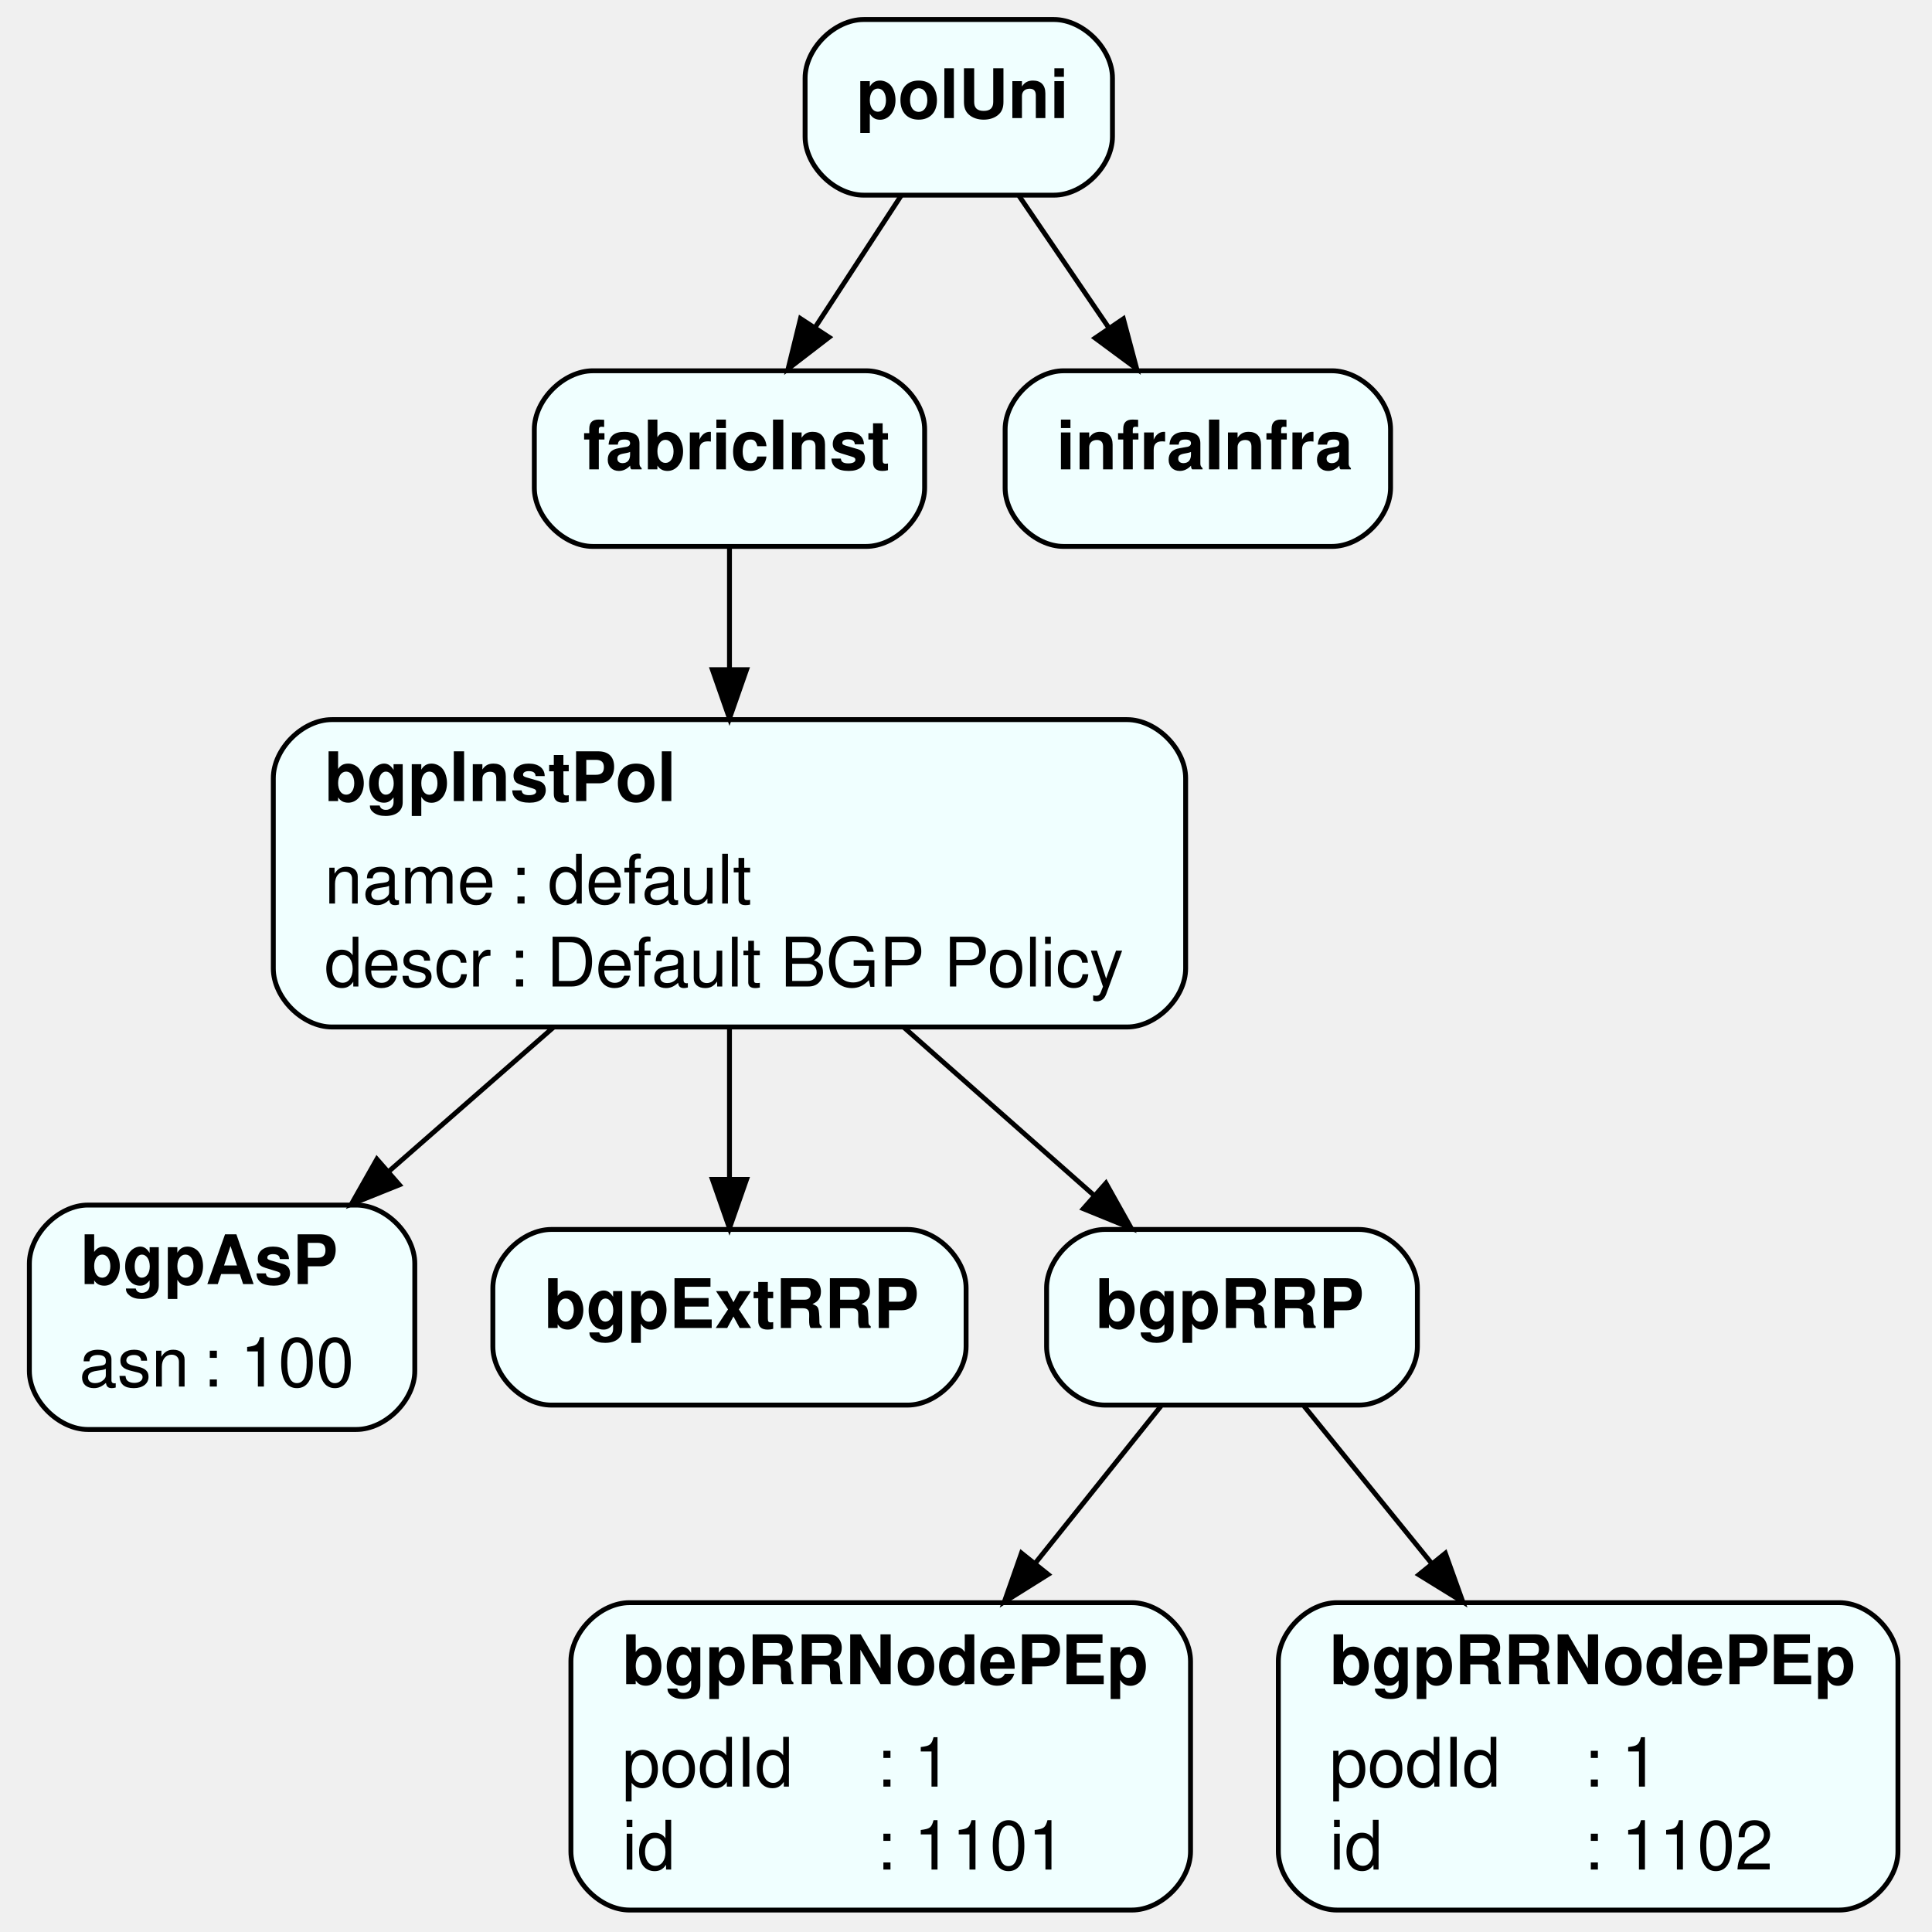
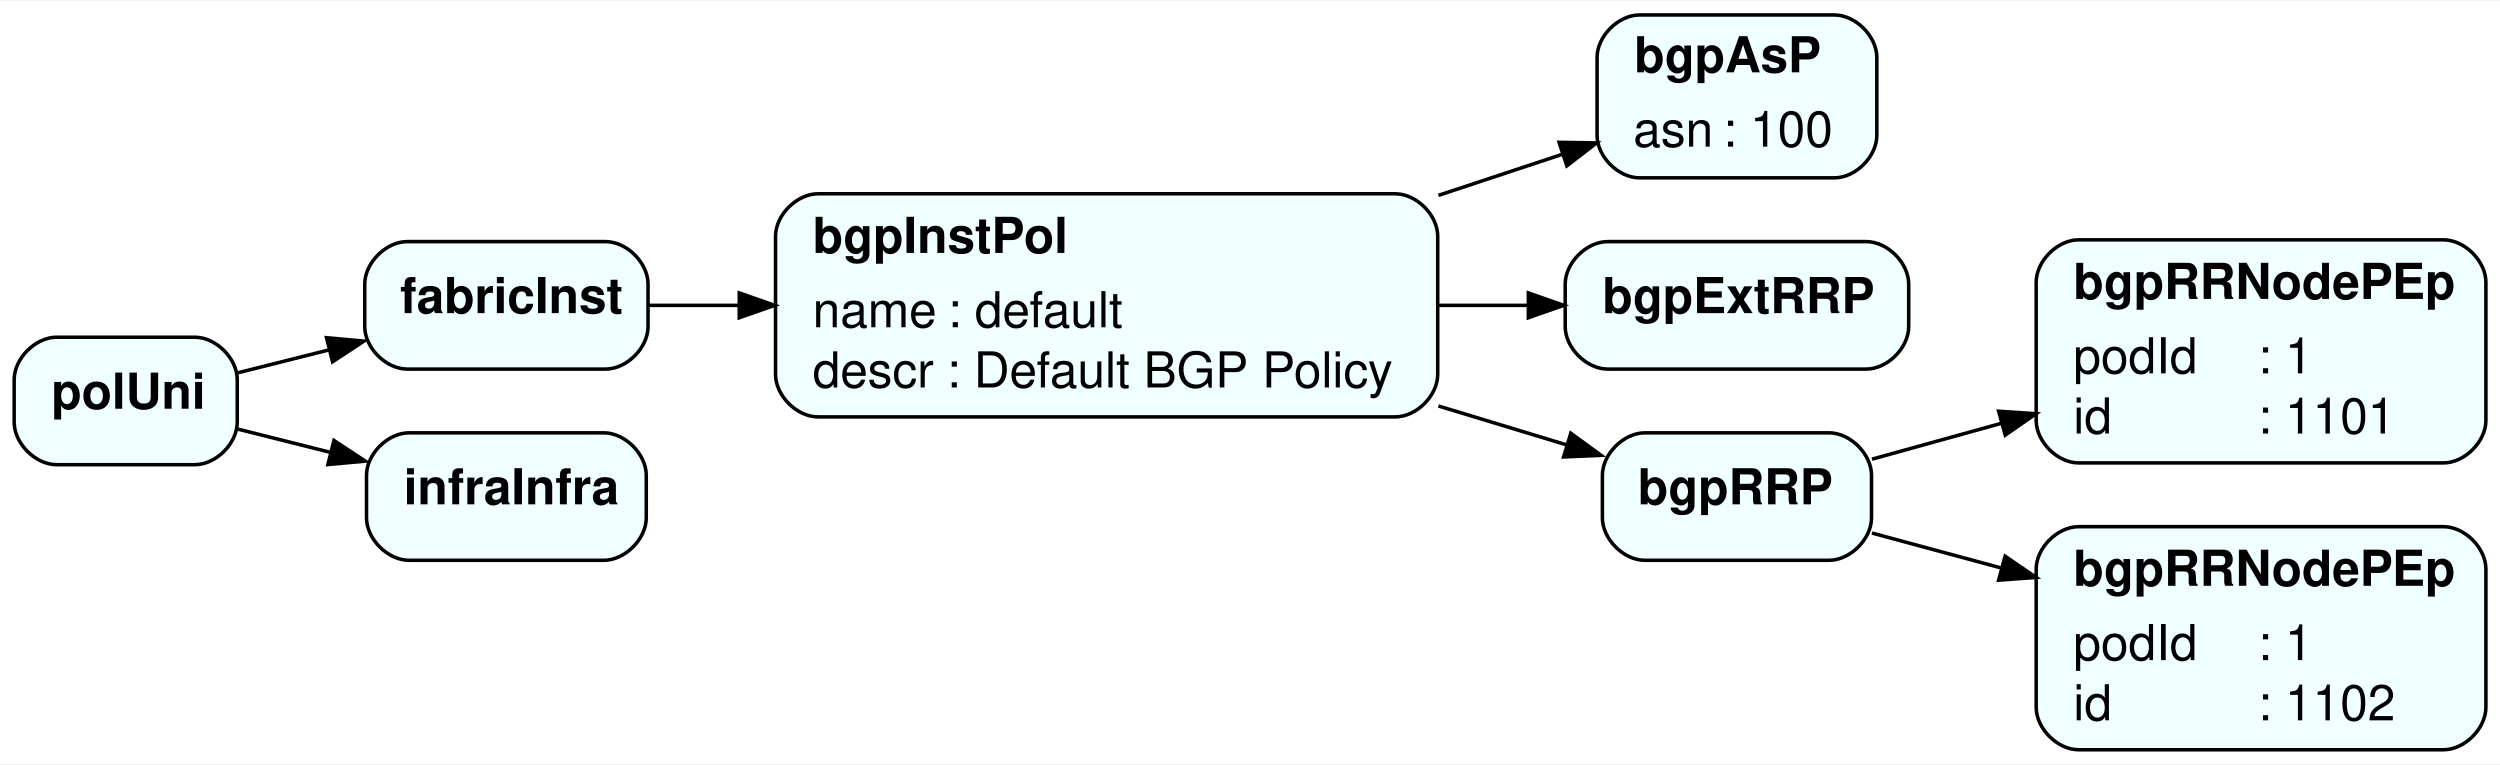
- <svg xmlns="http://www.w3.org/2000/svg" width="396pt" height="396pt" viewBox="0.00 0.00 396.00 396.00">
-   <g id="graph0" class="graph" transform="scale(1 1) rotate(0) translate(4 392)">
+ <svg xmlns="http://www.w3.org/2000/svg" width="595pt" height="182pt" viewBox="0.00 0.00 595.00 181.62">
+   <g id="graph0" class="graph" transform="scale(.8428 .8428) rotate(0) translate(4 211.5)">
+     <polygon fill="#ffffff" stroke="transparent" points="-4,4 -4,-211.5 702,-211.5 702,4 -4,4" />
    <g id="node1" class="node">
-       <path fill="#f0ffff" stroke="#000000" d="M212.02,-388C212.02,-388 173.02,-388 173.02,-388 167.02,-388 161.02,-382 161.02,-376 161.02,-376 161.02,-364 161.02,-364 161.02,-358 167.02,-352 173.02,-352 173.02,-352 212.02,-352 212.02,-352 218.02,-352 224.02,-358 224.02,-364 224.02,-364 224.02,-376 224.02,-376 224.02,-382 218.02,-388 212.02,-388" />
-       <text text-anchor="start" x="171.52" y="-367.8" font-family="Helvetica,sans-Serif" font-weight="bold" font-size="14.00" fill="#000000">polUni</text>
+       <path fill="#f0ffff" stroke="#000000" d="M51,-116.5C51,-116.5 12,-116.5 12,-116.5 6,-116.5 0,-110.5 0,-104.5 0,-104.5 0,-92.5 0,-92.5 0,-86.5 6,-80.5 12,-80.5 12,-80.5 51,-80.5 51,-80.5 57,-80.5 63,-86.5 63,-92.5 63,-92.5 63,-104.5 63,-104.5 63,-110.5 57,-116.5 51,-116.5" />
+       <text text-anchor="start" x="10.5" y="-96.3" font-family="Helvetica,sans-Serif" font-weight="bold" font-size="14.00" fill="#000000">polUni</text>
    </g>
    <g id="node2" class="node">
-       <path fill="#f0ffff" stroke="#000000" d="M173.52,-316C173.52,-316 117.52,-316 117.52,-316 111.52,-316 105.52,-310 105.52,-304 105.52,-304 105.52,-292 105.52,-292 105.52,-286 111.52,-280 117.52,-280 117.52,-280 173.52,-280 173.52,-280 179.52,-280 185.52,-286 185.52,-292 185.52,-292 185.52,-304 185.52,-304 185.52,-310 179.52,-316 173.52,-316" />
-       <text text-anchor="start" x="115.52" y="-295.8" font-family="Helvetica,sans-Serif" font-weight="bold" font-size="14.00" fill="#000000">fabricInst</text>
+       <path fill="#f0ffff" stroke="#000000" d="M167,-143.5C167,-143.5 111,-143.5 111,-143.5 105,-143.5 99,-137.5 99,-131.5 99,-131.5 99,-119.5 99,-119.5 99,-113.5 105,-107.5 111,-107.5 111,-107.5 167,-107.5 167,-107.5 173,-107.5 179,-113.5 179,-119.5 179,-119.5 179,-131.5 179,-131.5 179,-137.5 173,-143.5 167,-143.5" />
+       <text text-anchor="start" x="109" y="-123.3" font-family="Helvetica,sans-Serif" font-weight="bold" font-size="14.00" fill="#000000">fabricInst</text>
    </g>
    <g id="edge1" class="edge">
-       <path fill="none" stroke="#000000" d="M180.66,-351.831C175.357,-343.708 168.997,-333.964 163.153,-325.012" />
-       <polygon fill="#000000" stroke="#000000" points="165.937,-322.874 157.54,-316.413 160.076,-326.7 165.937,-322.874" />
+       <path fill="none" stroke="#000000" d="M63.172,-106.455C71.272,-108.489 80.181,-110.727 88.958,-112.931" />
+       <polygon fill="#000000" stroke="#000000" points="88.209,-116.352 98.761,-115.393 89.915,-109.563 88.209,-116.352" />
    </g>
    <g id="node9" class="node">
-       <path fill="#f0ffff" stroke="#000000" d="M269.02,-316C269.02,-316 214.02,-316 214.02,-316 208.02,-316 202.02,-310 202.02,-304 202.02,-304 202.02,-292 202.02,-292 202.02,-286 208.02,-280 214.02,-280 214.02,-280 269.02,-280 269.02,-280 275.02,-280 281.02,-286 281.02,-292 281.02,-292 281.02,-304 281.02,-304 281.02,-310 275.02,-316 269.02,-316" />
-       <text text-anchor="start" x="212.52" y="-295.8" font-family="Helvetica,sans-Serif" font-weight="bold" font-size="14.00" fill="#000000">infraInfra</text>
+       <path fill="#f0ffff" stroke="#000000" d="M166.5,-89.5C166.5,-89.5 111.5,-89.5 111.5,-89.5 105.5,-89.5 99.5,-83.5 99.5,-77.5 99.5,-77.5 99.5,-65.5 99.5,-65.5 99.5,-59.5 105.5,-53.5 111.5,-53.5 111.5,-53.5 166.5,-53.5 166.5,-53.5 172.5,-53.5 178.5,-59.5 178.5,-65.5 178.5,-65.5 178.5,-77.5 178.5,-77.5 178.5,-83.5 172.5,-89.5 166.5,-89.5" />
+       <text text-anchor="start" x="110" y="-69.3" font-family="Helvetica,sans-Serif" font-weight="bold" font-size="14.00" fill="#000000">infraInfra</text>
    </g>
    <g id="edge8" class="edge">
-       <path fill="none" stroke="#000000" d="M204.885,-351.831C210.471,-343.623 217.183,-333.761 223.327,-324.732" />
-       <polygon fill="#000000" stroke="#000000" points="226.256,-326.65 228.989,-316.413 220.469,-322.711 226.256,-326.65" />
+       <path fill="none" stroke="#000000" d="M63.172,-90.545C71.362,-88.488 80.379,-86.223 89.25,-83.995" />
+       <polygon fill="#000000" stroke="#000000" points="90.306,-87.339 99.152,-81.508 88.601,-80.55 90.306,-87.339" />
    </g>
    <g id="node3" class="node">
-       <path fill="#f0ffff" stroke="#000000" d="M227.02,-244.5C227.02,-244.5 64.02,-244.5 64.02,-244.5 58.02,-244.5 52.02,-238.5 52.02,-232.5 52.02,-232.5 52.02,-193.5 52.02,-193.5 52.02,-187.5 58.02,-181.5 64.02,-181.5 64.02,-181.5 227.02,-181.5 227.02,-181.5 233.02,-181.5 239.02,-187.5 239.02,-193.5 239.02,-193.5 239.02,-232.5 239.02,-232.5 239.02,-238.5 233.02,-244.5 227.02,-244.5" />
-       <text text-anchor="start" x="62.52" y="-227.8" font-family="Helvetica,sans-Serif" font-weight="bold" font-size="14.00" fill="#000000">bgpInstPol</text>
-       <text text-anchor="start" x="62.51" y="-206.8" font-family="Helvetica,sans-Serif" font-size="14.00" fill="#000000">name</text>
-       <text text-anchor="start" x="100.52" y="-206.8" font-family="Helvetica,sans-Serif" font-size="14.00" fill="#000000">: default</text>
-       <text text-anchor="start" x="62.52" y="-189.8" font-family="Helvetica,sans-Serif" font-size="14.00" fill="#000000">descr</text>
-       <text text-anchor="start" x="100.23" y="-189.8" font-family="Helvetica,sans-Serif" font-size="14.00" fill="#000000">: Default BGP Policy</text>
+       <path fill="#f0ffff" stroke="#000000" d="M390,-157C390,-157 227,-157 227,-157 221,-157 215,-151 215,-145 215,-145 215,-106 215,-106 215,-100 221,-94 227,-94 227,-94 390,-94 390,-94 396,-94 402,-100 402,-106 402,-106 402,-145 402,-145 402,-151 396,-157 390,-157" />
+       <text text-anchor="start" x="225.5" y="-140.3" font-family="Helvetica,sans-Serif" font-weight="bold" font-size="14.00" fill="#000000">bgpInstPol</text>
+       <text text-anchor="start" x="225.49" y="-119.3" font-family="Helvetica,sans-Serif" font-size="14.00" fill="#000000">name</text>
+       <text text-anchor="start" x="263.5" y="-119.3" font-family="Helvetica,sans-Serif" font-size="14.00" fill="#000000">: default</text>
+       <text text-anchor="start" x="225.5" y="-102.3" font-family="Helvetica,sans-Serif" font-size="14.00" fill="#000000">descr</text>
+       <text text-anchor="start" x="263.209" y="-102.3" font-family="Helvetica,sans-Serif" font-size="14.00" fill="#000000">: Default BGP Policy</text>
    </g>
    <g id="edge2" class="edge">
-       <path fill="none" stroke="#000000" d="M145.52,-279.974C145.52,-272.618 145.52,-263.779 145.52,-254.97" />
-       <polygon fill="#000000" stroke="#000000" points="149.02,-254.734 145.52,-244.734 142.02,-254.734 149.02,-254.734" />
+       <path fill="none" stroke="#000000" d="M179.169,-125.5C187.064,-125.5 195.681,-125.5 204.597,-125.5" />
+       <polygon fill="#000000" stroke="#000000" points="204.767,-129 214.766,-125.5 204.766,-122 204.767,-129" />
    </g>
    <g id="node4" class="node">
-       <path fill="#f0ffff" stroke="#000000" d="M69.02,-145C69.02,-145 14.02,-145 14.02,-145 8.02,-145 2.02,-139 2.02,-133 2.02,-133 2.02,-111 2.02,-111 2.02,-105 8.02,-99 14.02,-99 14.02,-99 69.02,-99 69.02,-99 75.02,-99 81.02,-105 81.02,-111 81.02,-111 81.02,-133 81.02,-133 81.02,-139 75.02,-145 69.02,-145" />
-       <text text-anchor="start" x="12.52" y="-128.8" font-family="Helvetica,sans-Serif" font-weight="bold" font-size="14.00" fill="#000000">bgpAsP</text>
-       <text text-anchor="start" x="12.234" y="-107.8" font-family="Helvetica,sans-Serif" font-size="14.00" fill="#000000">asn</text>
-       <text text-anchor="start" x="37.452" y="-107.8" font-family="Helvetica,sans-Serif" font-size="14.00" fill="#000000">: 100</text>
+       <path fill="#f0ffff" stroke="#000000" d="M514,-207.5C514,-207.5 459,-207.5 459,-207.5 453,-207.5 447,-201.5 447,-195.5 447,-195.5 447,-173.5 447,-173.5 447,-167.5 453,-161.5 459,-161.5 459,-161.5 514,-161.5 514,-161.5 520,-161.5 526,-167.5 526,-173.5 526,-173.5 526,-195.5 526,-195.5 526,-201.5 520,-207.5 514,-207.5" />
+       <text text-anchor="start" x="457.5" y="-191.3" font-family="Helvetica,sans-Serif" font-weight="bold" font-size="14.00" fill="#000000">bgpAsP</text>
+       <text text-anchor="start" x="457.214" y="-170.3" font-family="Helvetica,sans-Serif" font-size="14.00" fill="#000000">asn</text>
+       <text text-anchor="start" x="482.431" y="-170.3" font-family="Helvetica,sans-Serif" font-size="14.00" fill="#000000">: 100</text>
    </g>
    <g id="edge3" class="edge">
-       <path fill="none" stroke="#000000" d="M109.438,-181.428C98.486,-171.845 86.49,-161.349 75.669,-151.88" />
-       <polygon fill="#000000" stroke="#000000" points="77.859,-149.146 68.029,-145.195 73.25,-154.414 77.859,-149.146" />
+       <path fill="none" stroke="#000000" d="M402.191,-156.555C414.247,-160.551 426.187,-164.509 437.124,-168.134" />
+       <polygon fill="#000000" stroke="#000000" points="436.268,-171.537 446.861,-171.361 438.47,-164.893 436.268,-171.537" />
    </g>
    <g id="node5" class="node">
-       <path fill="#f0ffff" stroke="#000000" d="M182.02,-140C182.02,-140 109.02,-140 109.02,-140 103.02,-140 97.02,-134 97.02,-128 97.02,-128 97.02,-116 97.02,-116 97.02,-110 103.02,-104 109.02,-104 109.02,-104 182.02,-104 182.02,-104 188.02,-104 194.02,-110 194.02,-116 194.02,-116 194.02,-128 194.02,-128 194.02,-134 188.02,-140 182.02,-140" />
-       <text text-anchor="start" x="107.52" y="-119.8" font-family="Helvetica,sans-Serif" font-weight="bold" font-size="14.00" fill="#000000">bgpExtRRP</text>
+       <path fill="#f0ffff" stroke="#000000" d="M523,-143.5C523,-143.5 450,-143.5 450,-143.5 444,-143.5 438,-137.5 438,-131.5 438,-131.5 438,-119.5 438,-119.5 438,-113.5 444,-107.5 450,-107.5 450,-107.5 523,-107.5 523,-107.5 529,-107.5 535,-113.5 535,-119.5 535,-119.5 535,-131.5 535,-131.5 535,-137.5 529,-143.5 523,-143.5" />
+       <text text-anchor="start" x="448.5" y="-123.3" font-family="Helvetica,sans-Serif" font-weight="bold" font-size="14.00" fill="#000000">bgpExtRRP</text>
    </g>
    <g id="edge4" class="edge">
-       <path fill="none" stroke="#000000" d="M145.52,-181.428C145.52,-171.325 145.52,-160.208 145.52,-150.349" />
-       <polygon fill="#000000" stroke="#000000" points="149.02,-150.253 145.52,-140.253 142.02,-150.253 149.02,-150.253" />
+       <path fill="none" stroke="#000000" d="M402.191,-125.5C410.789,-125.5 419.329,-125.5 427.488,-125.5" />
+       <polygon fill="#000000" stroke="#000000" points="427.594,-129 437.594,-125.5 427.594,-122 427.594,-129" />
    </g>
    <g id="node6" class="node">
-       <path fill="#f0ffff" stroke="#000000" d="M274.52,-140C274.52,-140 222.52,-140 222.52,-140 216.52,-140 210.52,-134 210.52,-128 210.52,-128 210.52,-116 210.52,-116 210.52,-110 216.52,-104 222.52,-104 222.52,-104 274.52,-104 274.52,-104 280.52,-104 286.52,-110 286.52,-116 286.52,-116 286.52,-128 286.52,-128 286.52,-134 280.52,-140 274.52,-140" />
-       <text text-anchor="start" x="220.52" y="-119.8" font-family="Helvetica,sans-Serif" font-weight="bold" font-size="14.00" fill="#000000">bgpRRP</text>
+       <path fill="#f0ffff" stroke="#000000" d="M512.5,-89.5C512.5,-89.5 460.5,-89.5 460.5,-89.5 454.5,-89.5 448.5,-83.5 448.5,-77.5 448.5,-77.5 448.5,-65.5 448.5,-65.5 448.5,-59.5 454.5,-53.5 460.5,-53.5 460.5,-53.5 512.5,-53.5 512.5,-53.5 518.5,-53.5 524.5,-59.5 524.5,-65.5 524.5,-65.5 524.5,-77.5 524.5,-77.5 524.5,-83.5 518.5,-89.5 512.5,-89.5" />
+       <text text-anchor="start" x="458.5" y="-69.3" font-family="Helvetica,sans-Serif" font-weight="bold" font-size="14.00" fill="#000000">bgpRRP</text>
    </g>
    <g id="edge5" class="edge">
-       <path fill="none" stroke="#000000" d="M181.256,-181.428C194.029,-170.143 208.235,-157.592 220.288,-146.943" />
-       <polygon fill="#000000" stroke="#000000" points="222.684,-149.497 227.861,-140.253 218.049,-144.251 222.684,-149.497" />
+       <path fill="none" stroke="#000000" d="M402.191,-97.077C414.759,-93.264 427.201,-89.49 438.512,-86.058" />
+       <polygon fill="#000000" stroke="#000000" points="439.582,-89.391 448.135,-83.139 437.55,-82.693 439.582,-89.391" />
    </g>
    <g id="node7" class="node">
-       <path fill="#f0ffff" stroke="#000000" d="M228.02,-63.5C228.02,-63.5 125.02,-63.5 125.02,-63.5 119.02,-63.5 113.02,-57.5 113.02,-51.5 113.02,-51.5 113.02,-12.5 113.02,-12.5 113.02,-6.5 119.02,-.5 125.02,-.5 125.02,-.5 228.02,-.5 228.02,-.5 234.02,-.5 240.02,-6.5 240.02,-12.5 240.02,-12.5 240.02,-51.5 240.02,-51.5 240.02,-57.5 234.02,-63.5 228.02,-63.5" />
-       <text text-anchor="start" x="123.52" y="-46.8" font-family="Helvetica,sans-Serif" font-weight="bold" font-size="14.00" fill="#000000">bgpRRNodePEp</text>
-       <text text-anchor="start" x="123.52" y="-25.8" font-family="Helvetica,sans-Serif" font-size="14.00" fill="#000000">podId</text>
-       <text text-anchor="start" x="175.52" y="-25.8" font-family="Helvetica,sans-Serif" font-size="14.00" fill="#000000">: 1</text>
-       <text text-anchor="start" x="123.52" y="-8.8" font-family="Helvetica,sans-Serif" font-size="14.00" fill="#000000">id</text>
-       <text text-anchor="start" x="175.52" y="-8.8" font-family="Helvetica,sans-Serif" font-size="14.00" fill="#000000">: 1101</text>
+       <path fill="#f0ffff" stroke="#000000" d="M686,-144C686,-144 583,-144 583,-144 577,-144 571,-138 571,-132 571,-132 571,-93 571,-93 571,-87 577,-81 583,-81 583,-81 686,-81 686,-81 692,-81 698,-87 698,-93 698,-93 698,-132 698,-132 698,-138 692,-144 686,-144" />
+       <text text-anchor="start" x="581.5" y="-127.3" font-family="Helvetica,sans-Serif" font-weight="bold" font-size="14.00" fill="#000000">bgpRRNodePEp</text>
+       <text text-anchor="start" x="581.5" y="-106.3" font-family="Helvetica,sans-Serif" font-size="14.00" fill="#000000">podId</text>
+       <text text-anchor="start" x="633.5" y="-106.3" font-family="Helvetica,sans-Serif" font-size="14.00" fill="#000000">: 1</text>
+       <text text-anchor="start" x="581.5" y="-89.3" font-family="Helvetica,sans-Serif" font-size="14.00" fill="#000000">id</text>
+       <text text-anchor="start" x="633.5" y="-89.3" font-family="Helvetica,sans-Serif" font-size="14.00" fill="#000000">: 1101</text>
    </g>
    <g id="edge6" class="edge">
-       <path fill="none" stroke="#000000" d="M233.95,-103.787C226.543,-94.529 217.234,-82.892 208.279,-71.699" />
-       <polygon fill="#000000" stroke="#000000" points="210.834,-69.29 201.854,-63.667 205.368,-73.662 210.834,-69.29" />
+       <path fill="none" stroke="#000000" d="M524.614,-82.058C535.875,-85.178 548.599,-88.703 561.292,-92.219" />
+       <polygon fill="#000000" stroke="#000000" points="560.397,-95.603 570.968,-94.9 562.265,-88.857 560.397,-95.603" />
    </g>
    <g id="node8" class="node">
-       <path fill="#f0ffff" stroke="#000000" d="M373.02,-63.5C373.02,-63.5 270.02,-63.5 270.02,-63.5 264.02,-63.5 258.02,-57.5 258.02,-51.5 258.02,-51.5 258.02,-12.5 258.02,-12.5 258.02,-6.5 264.02,-.5 270.02,-.5 270.02,-.5 373.02,-.5 373.02,-.5 379.02,-.5 385.02,-6.5 385.02,-12.5 385.02,-12.5 385.02,-51.5 385.02,-51.5 385.02,-57.5 379.02,-63.5 373.02,-63.5" />
-       <text text-anchor="start" x="268.52" y="-46.8" font-family="Helvetica,sans-Serif" font-weight="bold" font-size="14.00" fill="#000000">bgpRRNodePEp</text>
-       <text text-anchor="start" x="268.52" y="-25.8" font-family="Helvetica,sans-Serif" font-size="14.00" fill="#000000">podId</text>
-       <text text-anchor="start" x="320.52" y="-25.8" font-family="Helvetica,sans-Serif" font-size="14.00" fill="#000000">: 1</text>
-       <text text-anchor="start" x="268.52" y="-8.8" font-family="Helvetica,sans-Serif" font-size="14.00" fill="#000000">id</text>
-       <text text-anchor="start" x="320.52" y="-8.8" font-family="Helvetica,sans-Serif" font-size="14.00" fill="#000000">: 1102</text>
+       <path fill="#f0ffff" stroke="#000000" d="M686,-63C686,-63 583,-63 583,-63 577,-63 571,-57 571,-51 571,-51 571,-12 571,-12 571,-6 577,0 583,0 583,0 686,0 686,0 692,0 698,-6 698,-12 698,-12 698,-51 698,-51 698,-57 692,-63 686,-63" />
+       <text text-anchor="start" x="581.5" y="-46.3" font-family="Helvetica,sans-Serif" font-weight="bold" font-size="14.00" fill="#000000">bgpRRNodePEp</text>
+       <text text-anchor="start" x="581.5" y="-25.3" font-family="Helvetica,sans-Serif" font-size="14.00" fill="#000000">podId</text>
+       <text text-anchor="start" x="633.5" y="-25.3" font-family="Helvetica,sans-Serif" font-size="14.00" fill="#000000">: 1</text>
+       <text text-anchor="start" x="581.5" y="-8.3" font-family="Helvetica,sans-Serif" font-size="14.00" fill="#000000">id</text>
+       <text text-anchor="start" x="633.5" y="-8.3" font-family="Helvetica,sans-Serif" font-size="14.00" fill="#000000">: 1102</text>
    </g>
    <g id="edge7" class="edge">
-       <path fill="none" stroke="#000000" d="M263.293,-103.787C270.803,-94.529 280.241,-82.892 289.32,-71.699" />
-       <polygon fill="#000000" stroke="#000000" points="292.253,-73.639 295.835,-63.667 286.817,-69.229 292.253,-73.639" />
+       <path fill="none" stroke="#000000" d="M524.614,-61.199C535.875,-58.155 548.599,-54.716 561.292,-51.286" />
+       <polygon fill="#000000" stroke="#000000" points="562.228,-54.659 570.968,-48.671 560.401,-47.901 562.228,-54.659" />
    </g>
  </g>
</svg>
